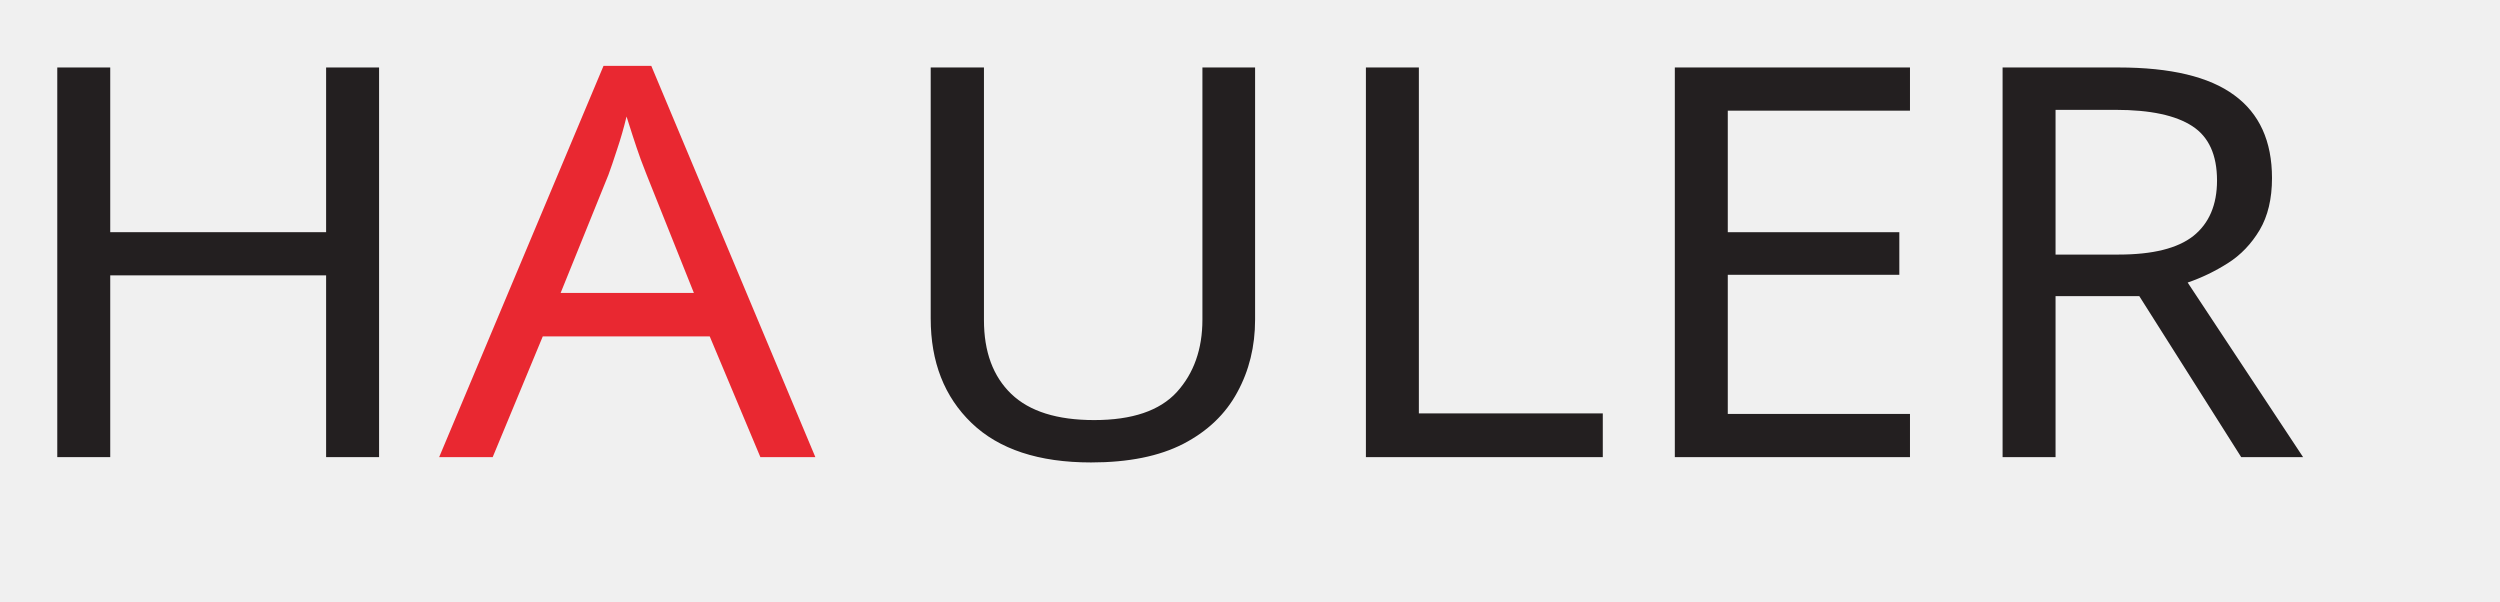
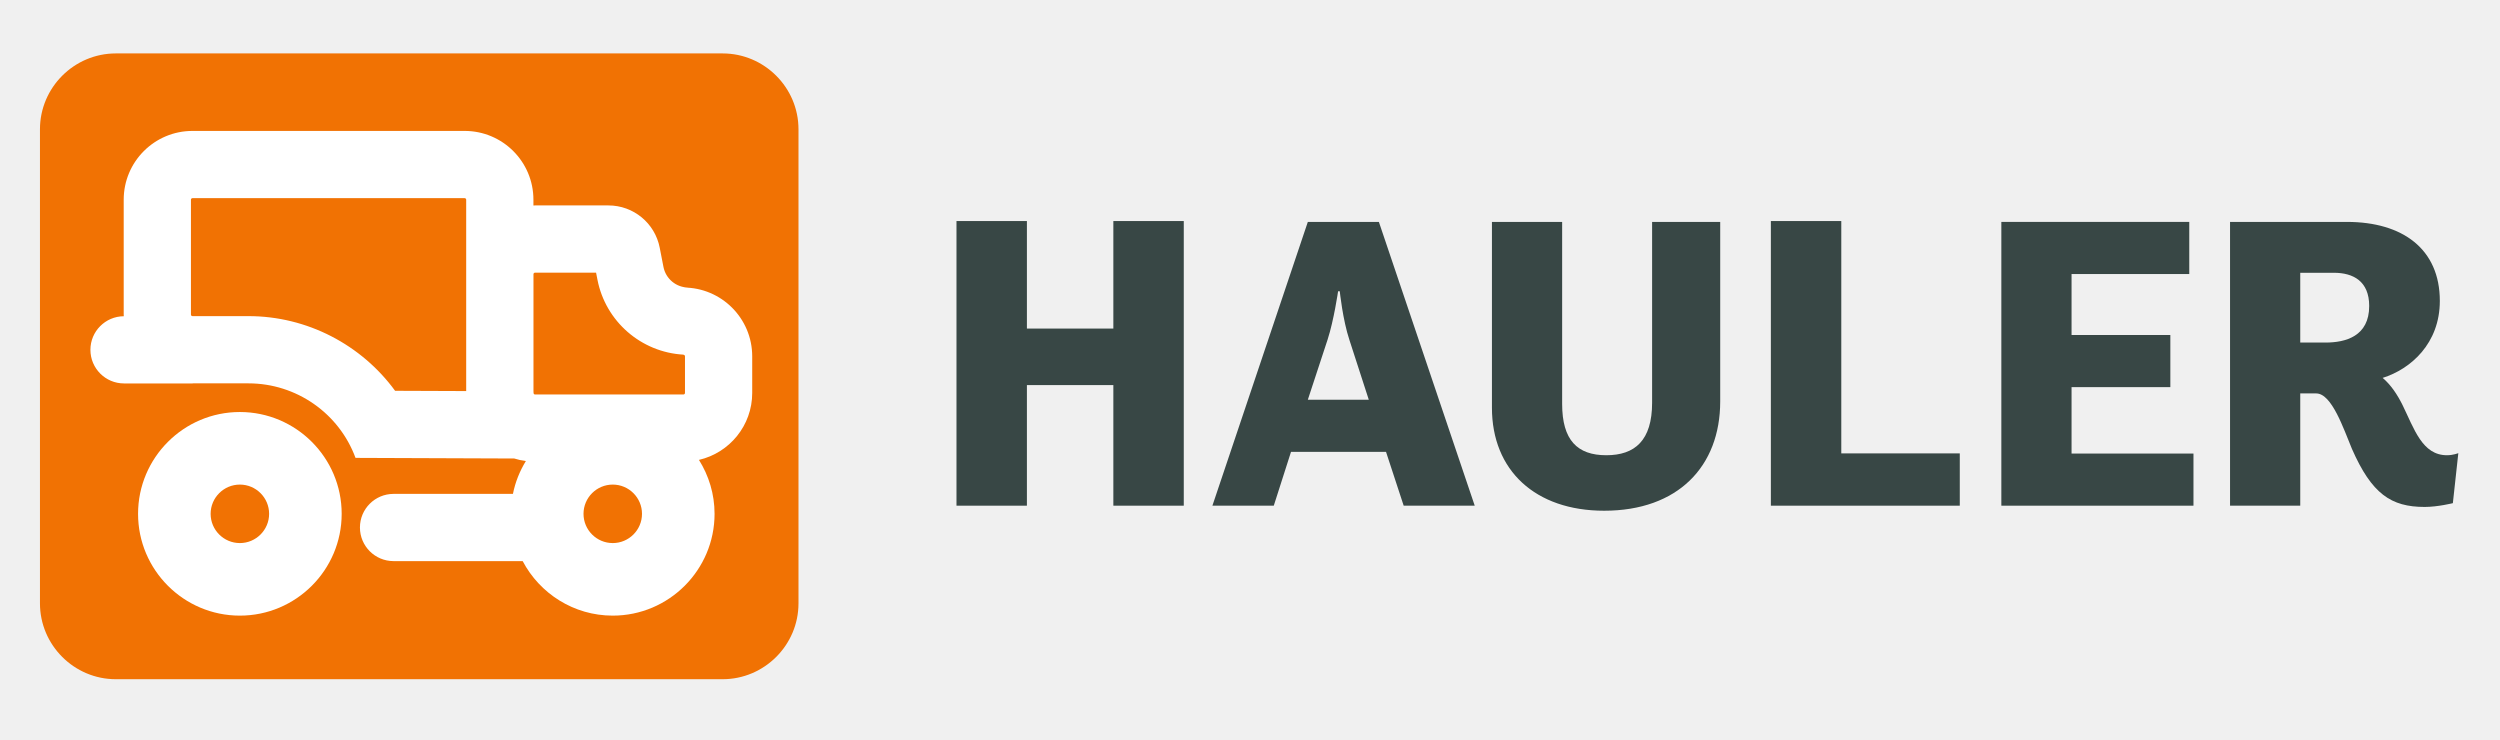
- <svg xmlns="http://www.w3.org/2000/svg" id="Layer_1" data-name="Layer 1" viewBox="0 0 146.57 35.25">
-   <defs>
-     <style>
-       .cls-1 {
-         font-family: NasalizationRg-Regular, Nasalization;
-         font-size: 32px;
-       }
- 
-       .cls-2 {
-         fill: #e92831;
-         letter-spacing: -.04em;
-       }
- 
-       .cls-3, .cls-4 {
-         fill: #231f20;
-       }
- 
-       .cls-4 {
-         letter-spacing: 0em;
-       }
-     </style>
-   </defs>
-   <text class="cls-1" transform="translate(0 26.8) scale(1.08 1)">
-     <tspan class="cls-3" x="0" y="0">H</tspan>
-     <tspan class="cls-2" x="23.84" y="0">A</tspan>
-     <tspan class="cls-4" x="47.65" y="0">ULER</tspan>
-   </text>
+ <svg xmlns="http://www.w3.org/2000/svg" version="1.1" id="Layer_1" x="0px" y="0px" width="633.948px" height="187.484px" viewBox="0 0 633.948 187.484" enable-background="new 0 0 633.948 187.484" xml:space="preserve">
+   <path fill="#384745" d="M378.324,56.272h17.803v46.159c0,9.169,3.838,13.007,11.194,13.007c7.25,0,11.62-3.731,11.62-13.326v-45.84  h17.269v45.52c0,16.524-10.767,27.718-29.422,27.718c-17.484,0-28.464-10.234-28.464-26.118V56.272z" />
+   <path fill="#384745" d="M331.638,56.272h18.016l24.306,71.957h-18.016l-4.478-13.645h-24.093l-4.369,13.645H307.44L331.638,56.272z   M331.638,101.366h15.457l-4.904-15.138c-1.706-5.117-2.452-12.365-2.452-12.365h-0.427c0,0-1.065,7.354-2.663,12.257  L331.638,101.366z" />
+   <path fill="#384745" d="M507.499,56.272h47.653v13.219h-29.85v15.459h25.052v13.219h-25.052v16.843h30.916v13.219h-48.718V56.272z" />
+   <path fill="#384745" d="M565.493,56.272h29.637c14.072,0,23.56,6.823,23.56,20.041c0,10.768-7.357,17.272-14.499,19.51  c2.133,1.812,3.731,4.263,5.011,6.823c2.984,6.077,5.009,12.792,11.299,12.792c1.6,0,2.879-0.533,2.879-0.533l-1.386,12.686  c0,0-3.838,0.96-7.142,0.96c-8.528,0-13.432-3.305-18.443-14.713c-2.133-5.115-5.117-14.072-9.061-14.072h-4.052v28.464h-17.803  V56.272z M583.296,69.172v17.695h6.396c5.119,0,11.088-1.598,11.088-9.273c0-6.29-4.052-8.423-8.955-8.423H583.296z" />
+   <path fill="#384745" d="M449.056,56.053h17.857v58.918h30.047v13.259h-47.904V56.053z" />
+   <path fill="#384745" d="M242.545,56.053h17.857v27.266h21.921V56.053h17.857v72.177h-17.857V97.65h-21.921v30.58h-17.857V56.053z" />
+   <path fill="#F17203" d="M183.245,172.234H29.368c-10.579,0-19.235-8.656-19.235-19.235V32.783c0-10.579,8.656-19.235,19.235-19.235  h153.877c10.579,0,19.235,8.656,19.235,19.235V153C202.48,163.579,193.825,172.234,183.245,172.234z" />
+   <g>
+     <path fill="#FFFFFF" d="M173.305,72.915h1.284c-3.098,0-5.761-2.195-6.352-5.236l-0.947-4.868   c-1.21-6.224-6.662-10.718-13.003-10.718H135.67c-0.137,0-0.269,0.017-0.405,0.02v-1.472c0-9.632-7.808-17.441-17.441-17.441H48.81   c-9.632,0-17.441,7.808-17.441,17.441v29.131c0,0.141,0.018,0.278,0.021,0.418c-4.678,0.035-8.462,3.832-8.462,8.518   c0,4.708,3.816,8.524,8.524,8.524h17.325c0.066,0,0.127-0.018,0.193-0.019h14.038c12.104,0,22.953,7.542,27.143,18.897   l40.239,0.155c0.952,0.302,1.943,0.511,2.958,0.646c-1.542,2.529-2.681,5.329-3.279,8.328H99.797c-4.708,0-8.524,3.816-8.524,8.524   s3.816,8.524,8.524,8.524h32.743c4.327,8.208,12.936,13.824,22.842,13.824c14.235,0,25.816-11.581,25.816-25.816   c0-5.025-1.466-9.704-3.959-13.675c7.735-1.786,13.507-8.701,13.507-16.979v-9.287C190.745,80.723,182.937,72.915,173.305,72.915z    M135.67,69.142h15.483l0.349,1.791c2.062,10.604,11.122,18.412,21.804,18.995v0.035c0.216,0,0.392,0.176,0.392,0.391v9.287   c0,0.216-0.176,0.391-0.392,0.391H135.67c-0.194,0-0.339-0.15-0.369-0.336c-0.008-0.181-0.02-0.361-0.023-0.544v-29.62   C135.278,69.317,135.454,69.142,135.67,69.142z M100.187,99.099c-8.521-11.661-22.296-18.936-37.178-18.936H48.81   c-0.216,0-0.391-0.176-0.391-0.391V50.641c0-0.216,0.176-0.391,0.391-0.391h69.014c0.216,0,0.391,0.176,0.391,0.391v48.191   c0,0.112,0,0.224,0.001,0.336L100.187,99.099z M155.382,137.712c-4.089,0-7.416-3.327-7.416-7.416c0-4.089,3.327-7.416,7.416-7.416   c4.089,0,7.416,3.327,7.416,7.416C162.798,134.385,159.471,137.712,155.382,137.712z" />
+     <path fill="#FFFFFF" d="M60.826,104.479c-14.235,0-25.816,11.581-25.816,25.816c0,14.235,11.581,25.816,25.816,25.816   s25.816-11.581,25.816-25.816C86.642,116.061,75.061,104.479,60.826,104.479z M60.826,137.712c-4.089,0-7.416-3.327-7.416-7.416   c0-4.089,3.327-7.416,7.416-7.416s7.416,3.327,7.416,7.416C68.242,134.385,64.915,137.712,60.826,137.712z" />
+   </g>
+   <g>
+ </g>
+   <g>
+ </g>
+   <g>
+ </g>
+   <g>
+ </g>
+   <g>
+ </g>
+   <g>
+ </g>
</svg>
